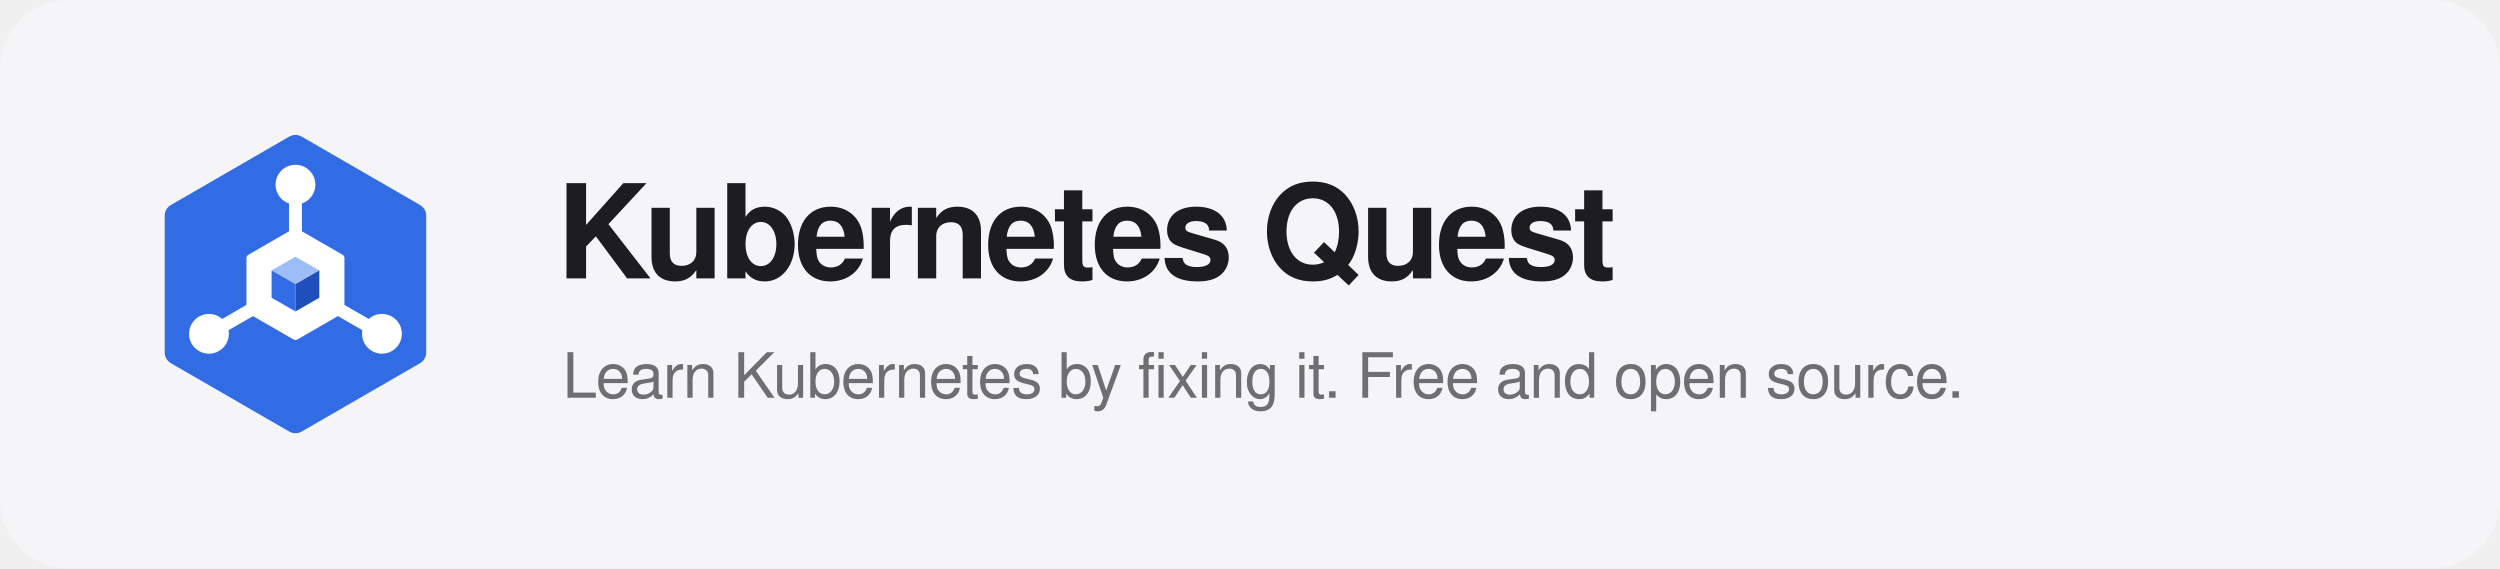
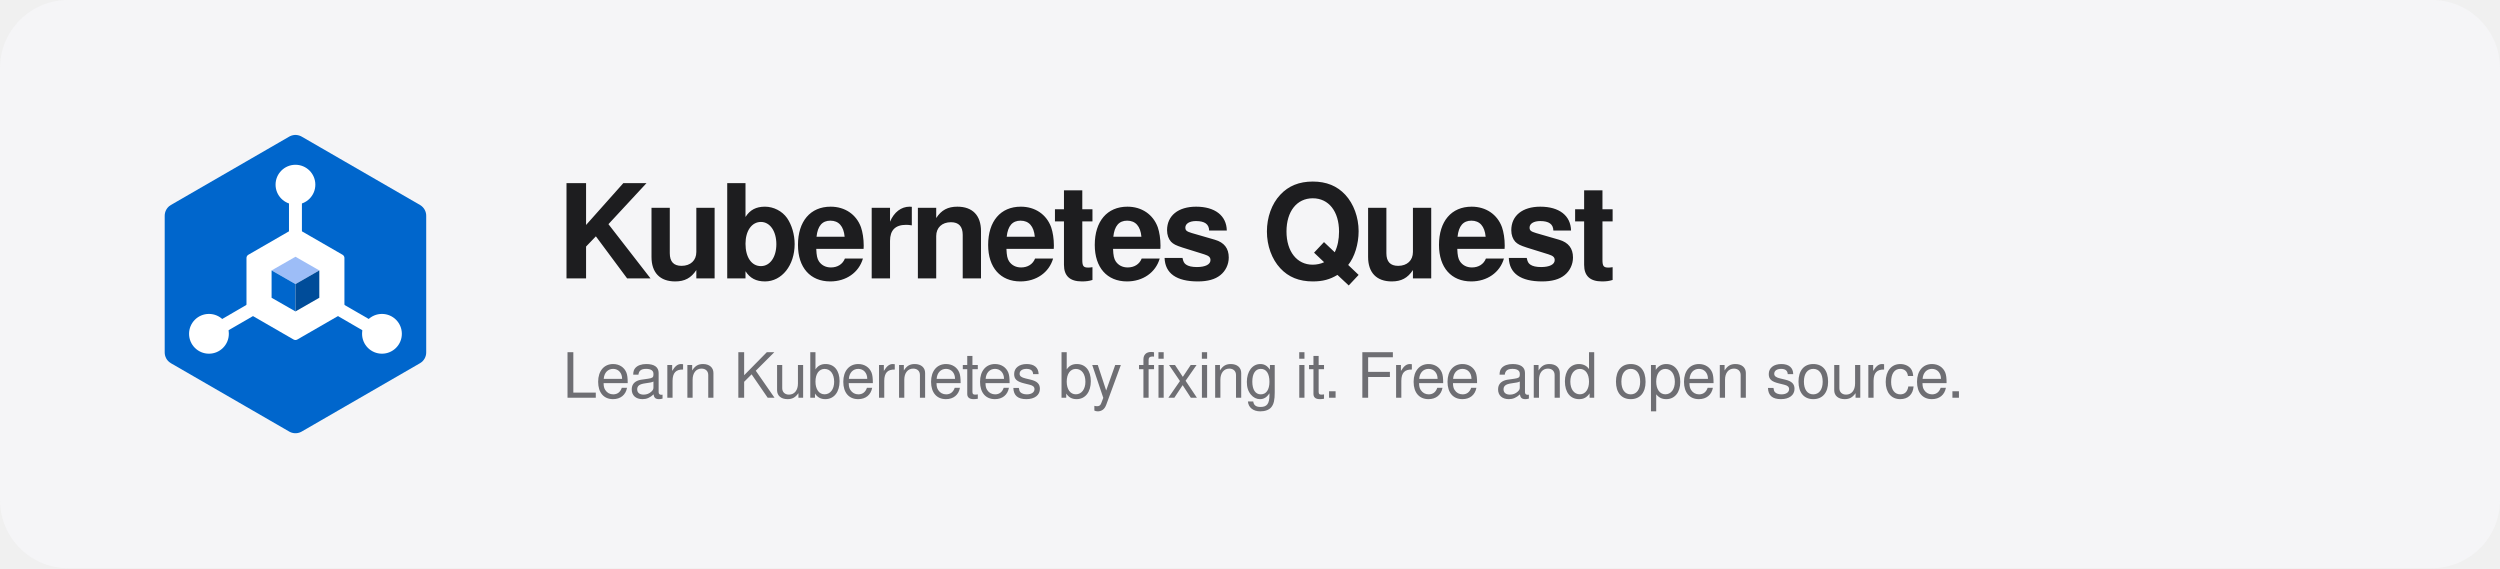
<svg xmlns="http://www.w3.org/2000/svg" viewBox="0 0 880 200" role="img" aria-label="Kubernetes Quest: learn Kubernetes by fixing it">
  <rect width="880" height="200" rx="24" fill="#f5f5f7" />
  <g transform="translate(48 44) scale(1.75)">
-     <path d="M32 4.5l23.8 13.75v27.5L32 59.5 8.2 45.75v-27.5z" fill="#326ce5" stroke="#326ce5" stroke-width="5" stroke-linejoin="round" />
+     <path d="M32 4.5l23.8 13.75v27.5L32 59.5 8.2 45.75v-27.5z" fill="#0066cc" stroke="#0066cc" stroke-width="5" stroke-linejoin="round" />
    <path d="M32 23v-9.5M24.2 36.5l-8.2 4.75M39.8 36.5l8.2 4.75" stroke="#fff" stroke-width="2.6" stroke-linecap="round" />
    <circle cx="32" cy="12" r="4" fill="#fff" />
    <circle cx="14.6" cy="42" r="4" fill="#fff" />
    <circle cx="49.4" cy="42" r="4" fill="#fff" />
    <path d="M32 21.5l9.1 5.25v10.5L32 42.5l-9.1-5.25v-10.5z" fill="#fff" stroke="#fff" stroke-width="1.5" stroke-linejoin="round" />
    <path d="M32 26.5l4.8 2.75L32 32l-4.8-2.75z" fill="#9dbdf7" />
-     <path d="M27.2 29.25L32 32v5.5l-4.8-2.75z" fill="#326ce5" />
-     <path d="M36.8 29.25L32 32v5.5l4.8-2.75z" fill="#1f4fb8" />
+     <path d="M27.2 29.25L32 32v5.5l-4.8-2.75z" fill="#0066cc" />
+     <path d="M36.8 29.25L32 32v5.5l4.8-2.75z" fill="#004c99" />
  </g>
  <text x="196" y="98" font-family="-apple-system, BlinkMacSystemFont, 'Segoe UI', Helvetica, Arial, sans-serif" font-size="46" font-weight="700" fill="#1d1d1f" letter-spacing="-1.5">Kubernetes Quest</text>
  <text x="198" y="140" font-family="-apple-system, BlinkMacSystemFont, 'Segoe UI', Helvetica, Arial, sans-serif" font-size="22" fill="#6e6e73" letter-spacing="-.3">Learn Kubernetes by fixing it. Free and open source.</text>
</svg>
